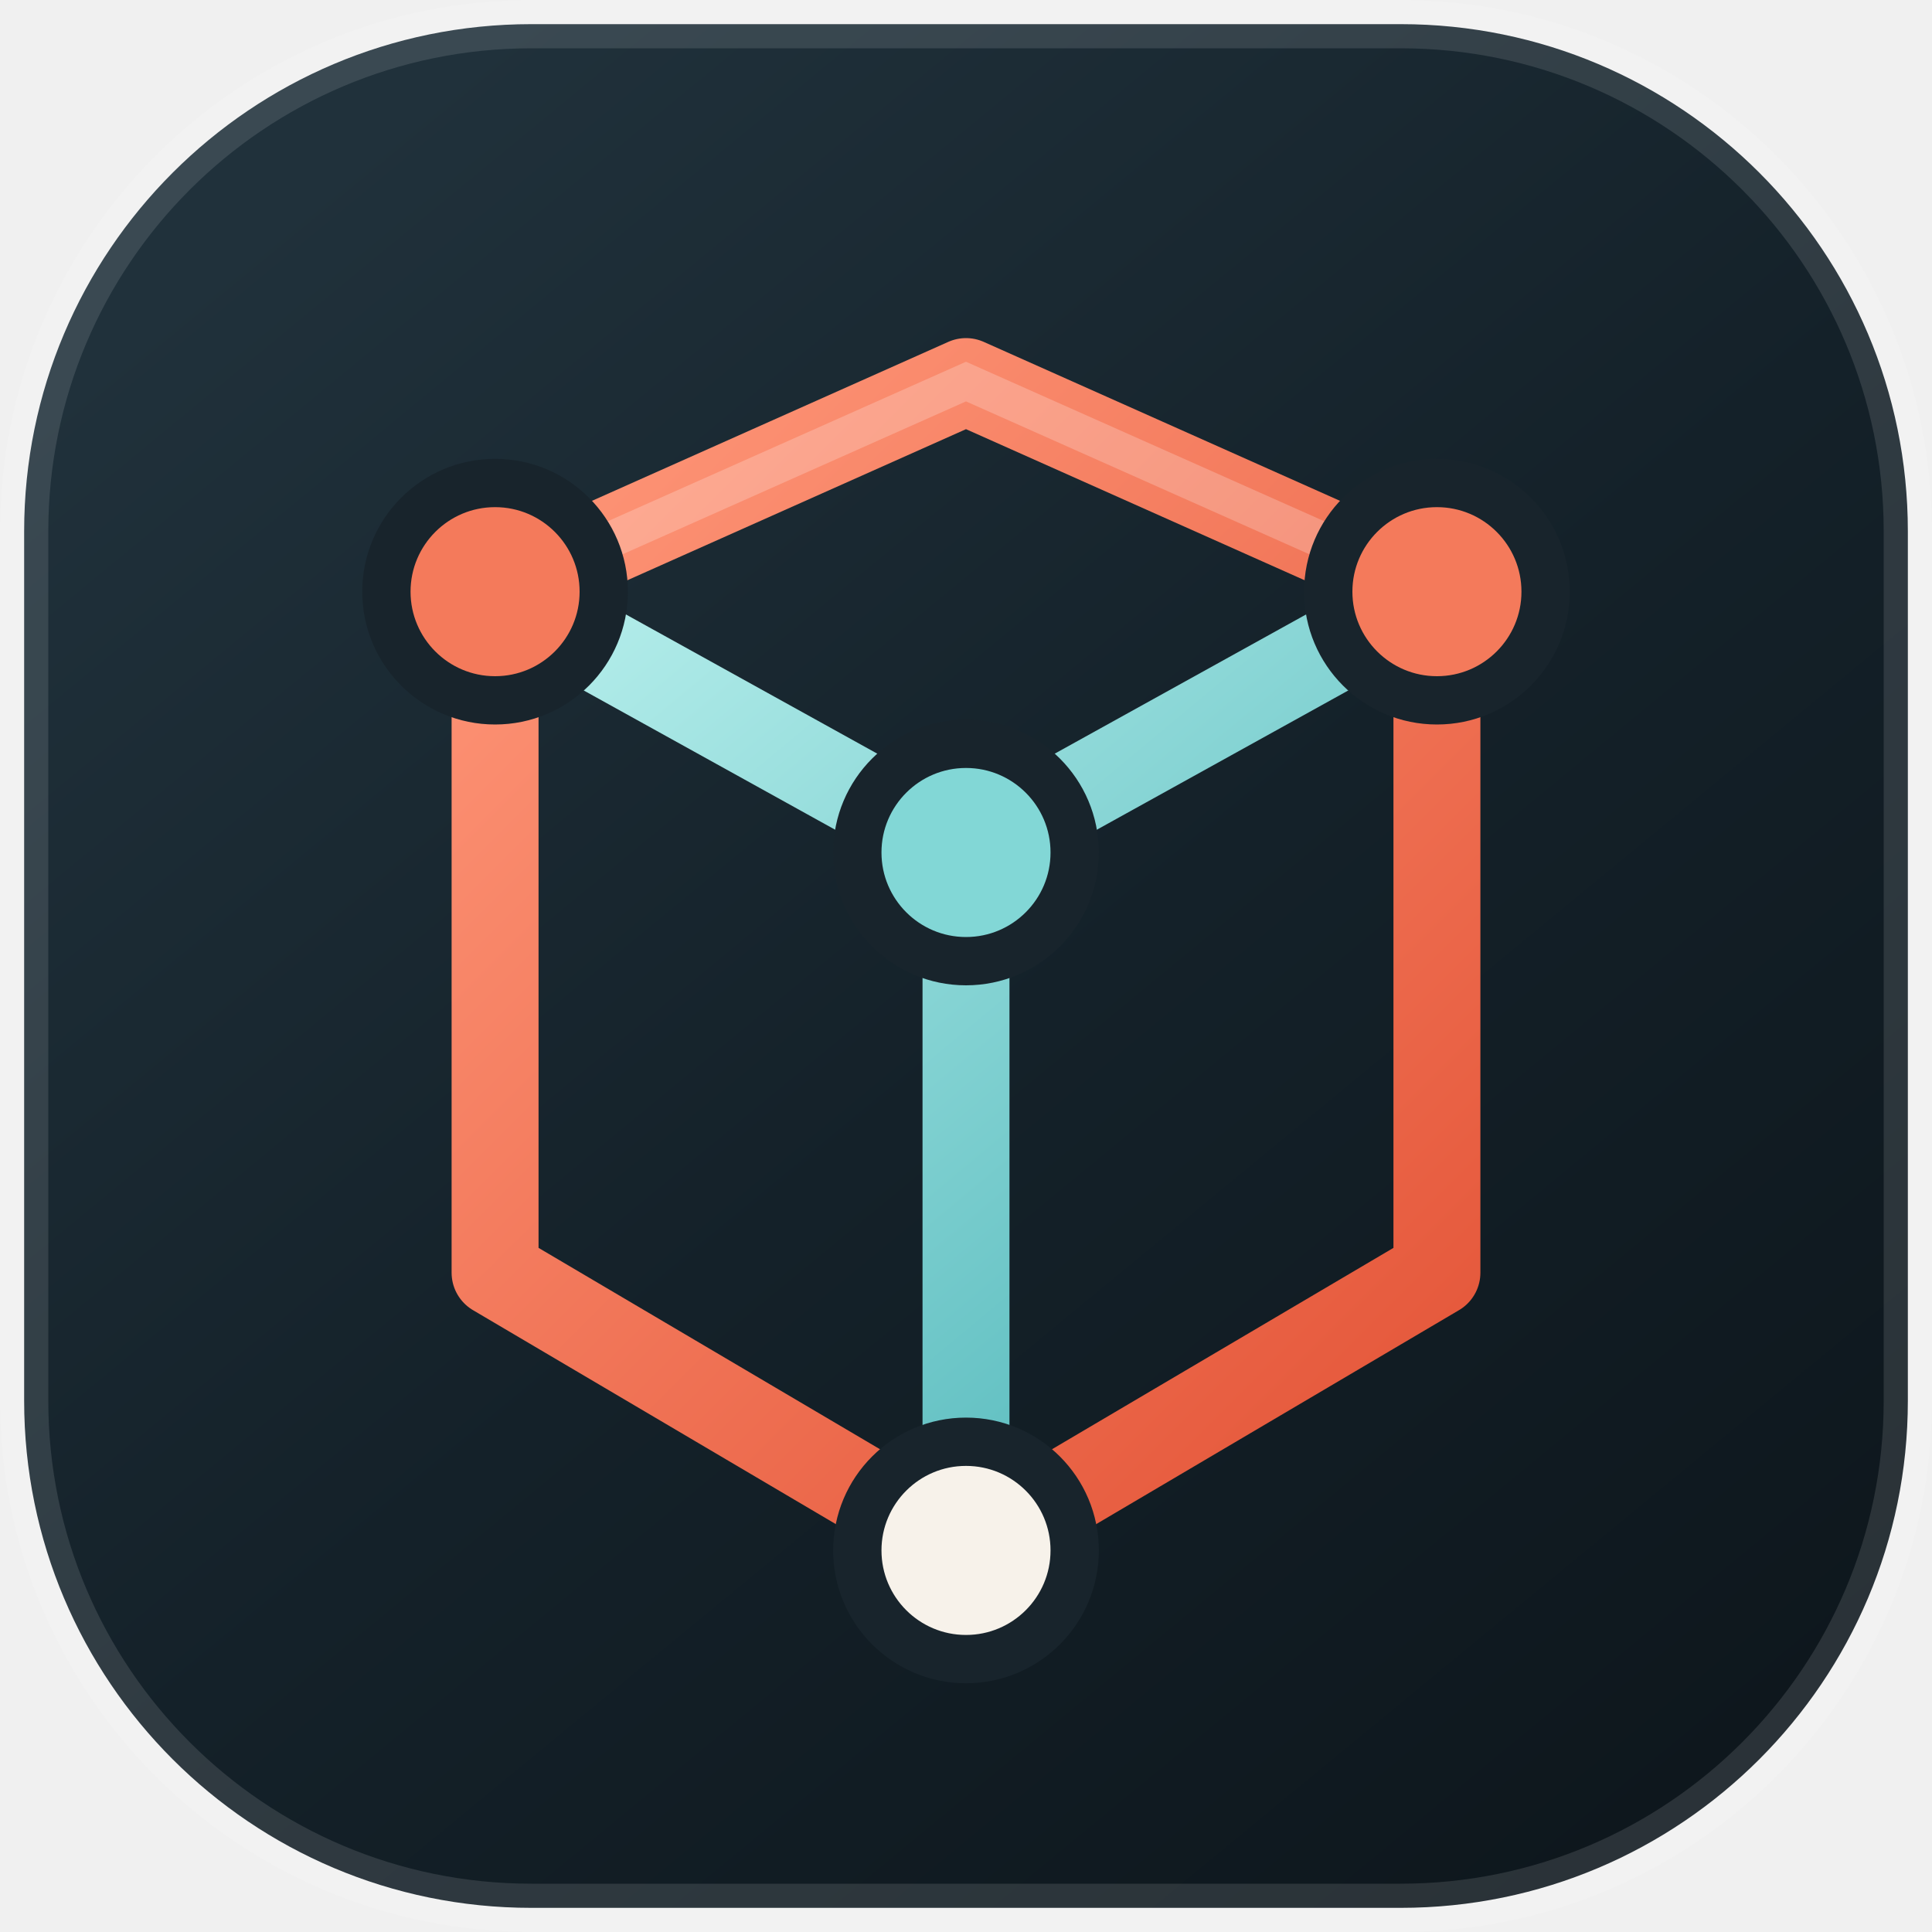
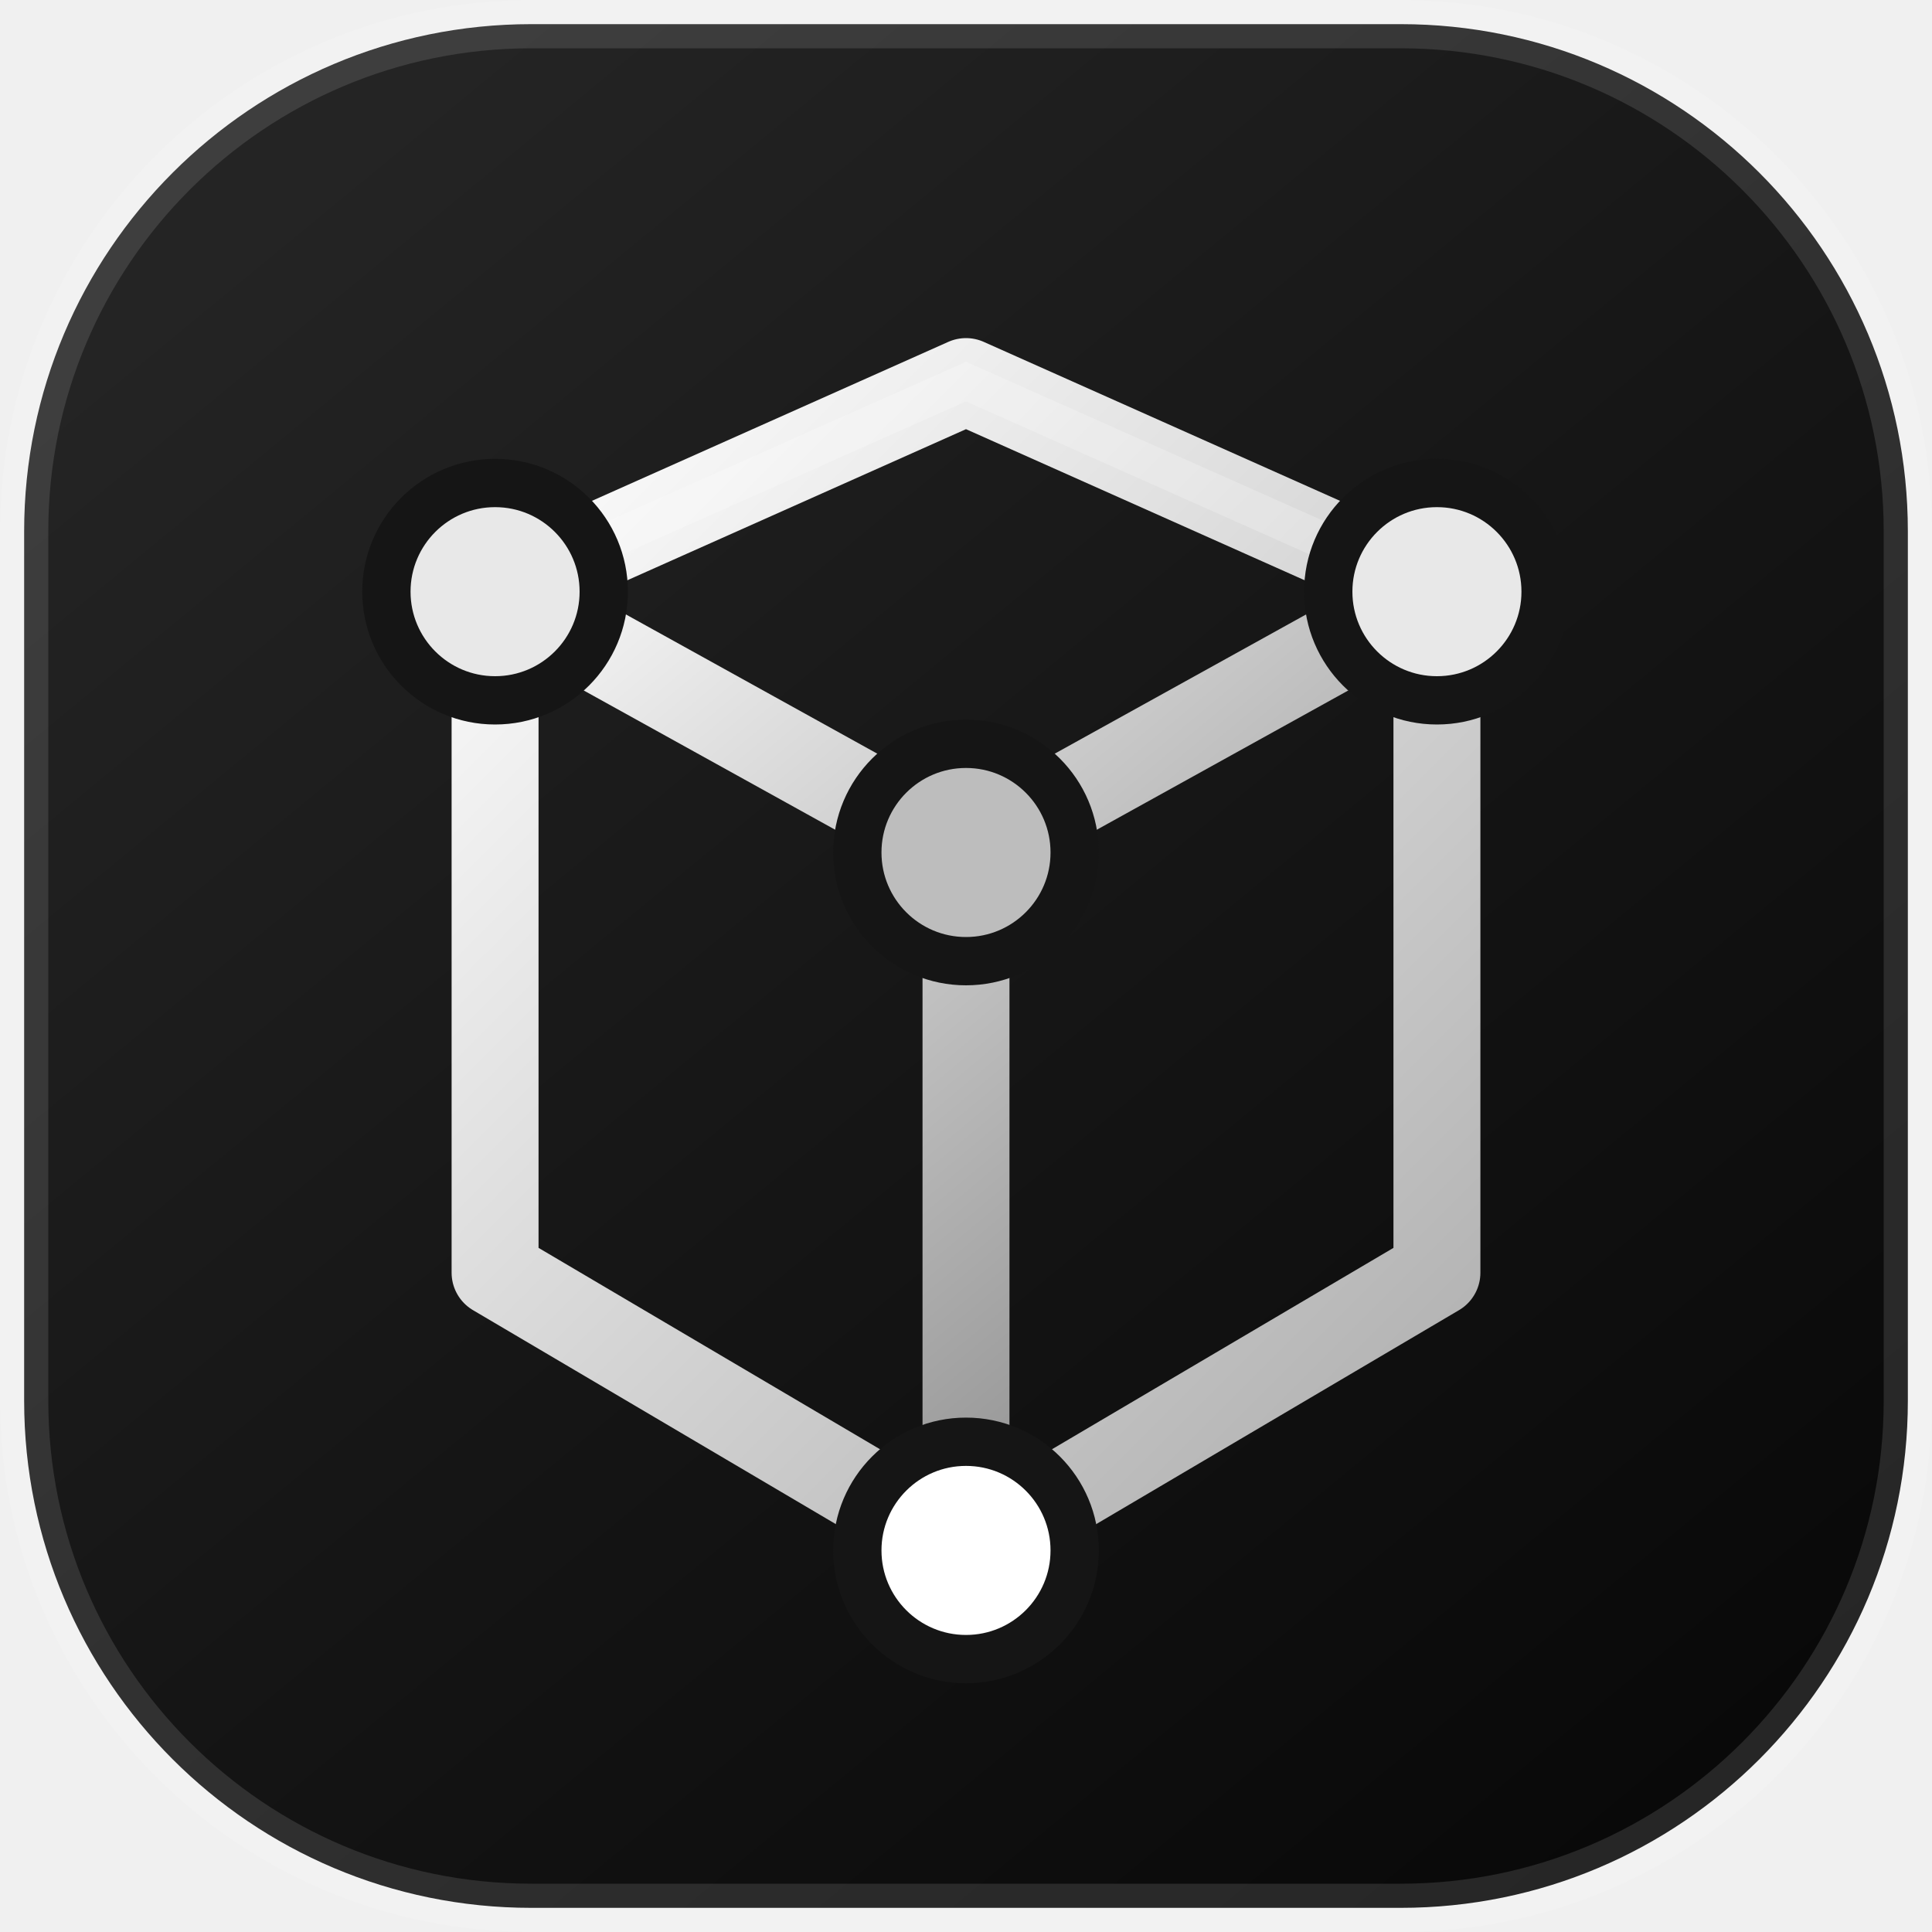
<svg xmlns="http://www.w3.org/2000/svg" viewBox="0 0 40 40" fill="none">
  <defs>
    <linearGradient id="surface" x1="6" y1="4" x2="34" y2="38" gradientUnits="userSpaceOnUse">
-       <stop stop-color="#20313B" />
-       <stop offset="0.52" stop-color="#142129" />
-       <stop offset="1" stop-color="#0E171D" />
+       <stop stop-color="#242424" />
+       <stop offset="0.52" stop-color="#151515" />
+       <stop offset="1" stop-color="#090909" />
    </linearGradient>
    <linearGradient id="warm" x1="9.5" y1="9" x2="30.5" y2="30" gradientUnits="userSpaceOnUse">
-       <stop stop-color="#FF987A" />
-       <stop offset="1" stop-color="#E45538" />
+       <stop stop-color="#FFFFFF" />
+       <stop offset="1" stop-color="#AFAFAF" />
    </linearGradient>
    <linearGradient id="cool" x1="10" y1="13" x2="25" y2="31" gradientUnits="userSpaceOnUse">
-       <stop stop-color="#B7EFEC" />
-       <stop offset="1" stop-color="#55B9BC" />
+       <stop stop-color="#F7F7F7" />
+       <stop offset="1" stop-color="#8A8A8A" />
    </linearGradient>
  </defs>
  <rect x="0.5" y="0.5" width="39" height="39" rx="10.5" fill="url(#surface)" stroke="#FFFFFF" stroke-opacity="0.12" />
  <path d="M10.25 12.25 20 7.9l9.75 4.35v14.1L20 32.1l-9.75-5.75v-14.1Z" stroke="url(#warm)" stroke-width="1.8" stroke-linecap="round" stroke-linejoin="round" />
  <path d="m10.25 12.25 9.75 5.4 9.75-5.4M20 17.65V32.1" stroke="url(#cool)" stroke-width="1.8" stroke-linecap="round" stroke-linejoin="round" />
  <path d="M12.7 11.15 20 7.9l7.3 3.25" stroke="#FFFFFF" stroke-opacity="0.22" stroke-width="0.75" stroke-linecap="round" />
-   <circle cx="10.25" cy="12.25" r="2.25" fill="#F47A5B" stroke="#18242C" stroke-width="1" />
-   <circle cx="20" cy="17.65" r="2.25" fill="#82D7D6" stroke="#18242C" stroke-width="1" />
-   <circle cx="29.75" cy="12.25" r="2.25" fill="#F47A5B" stroke="#18242C" stroke-width="1" />
-   <circle cx="20" cy="32.1" r="2.25" fill="#F7F2EA" stroke="#18242C" stroke-width="1" />
+   <circle cx="10.25" cy="12.25" r="2.25" fill="#E8E8E8" stroke="#151515" stroke-width="1" />
+   <circle cx="20" cy="17.65" r="2.25" fill="#BDBDBD" stroke="#151515" stroke-width="1" />
+   <circle cx="29.75" cy="12.25" r="2.25" fill="#E8E8E8" stroke="#151515" stroke-width="1" />
+   <circle cx="20" cy="32.1" r="2.25" fill="#FFFFFF" stroke="#151515" stroke-width="1" />
</svg>
